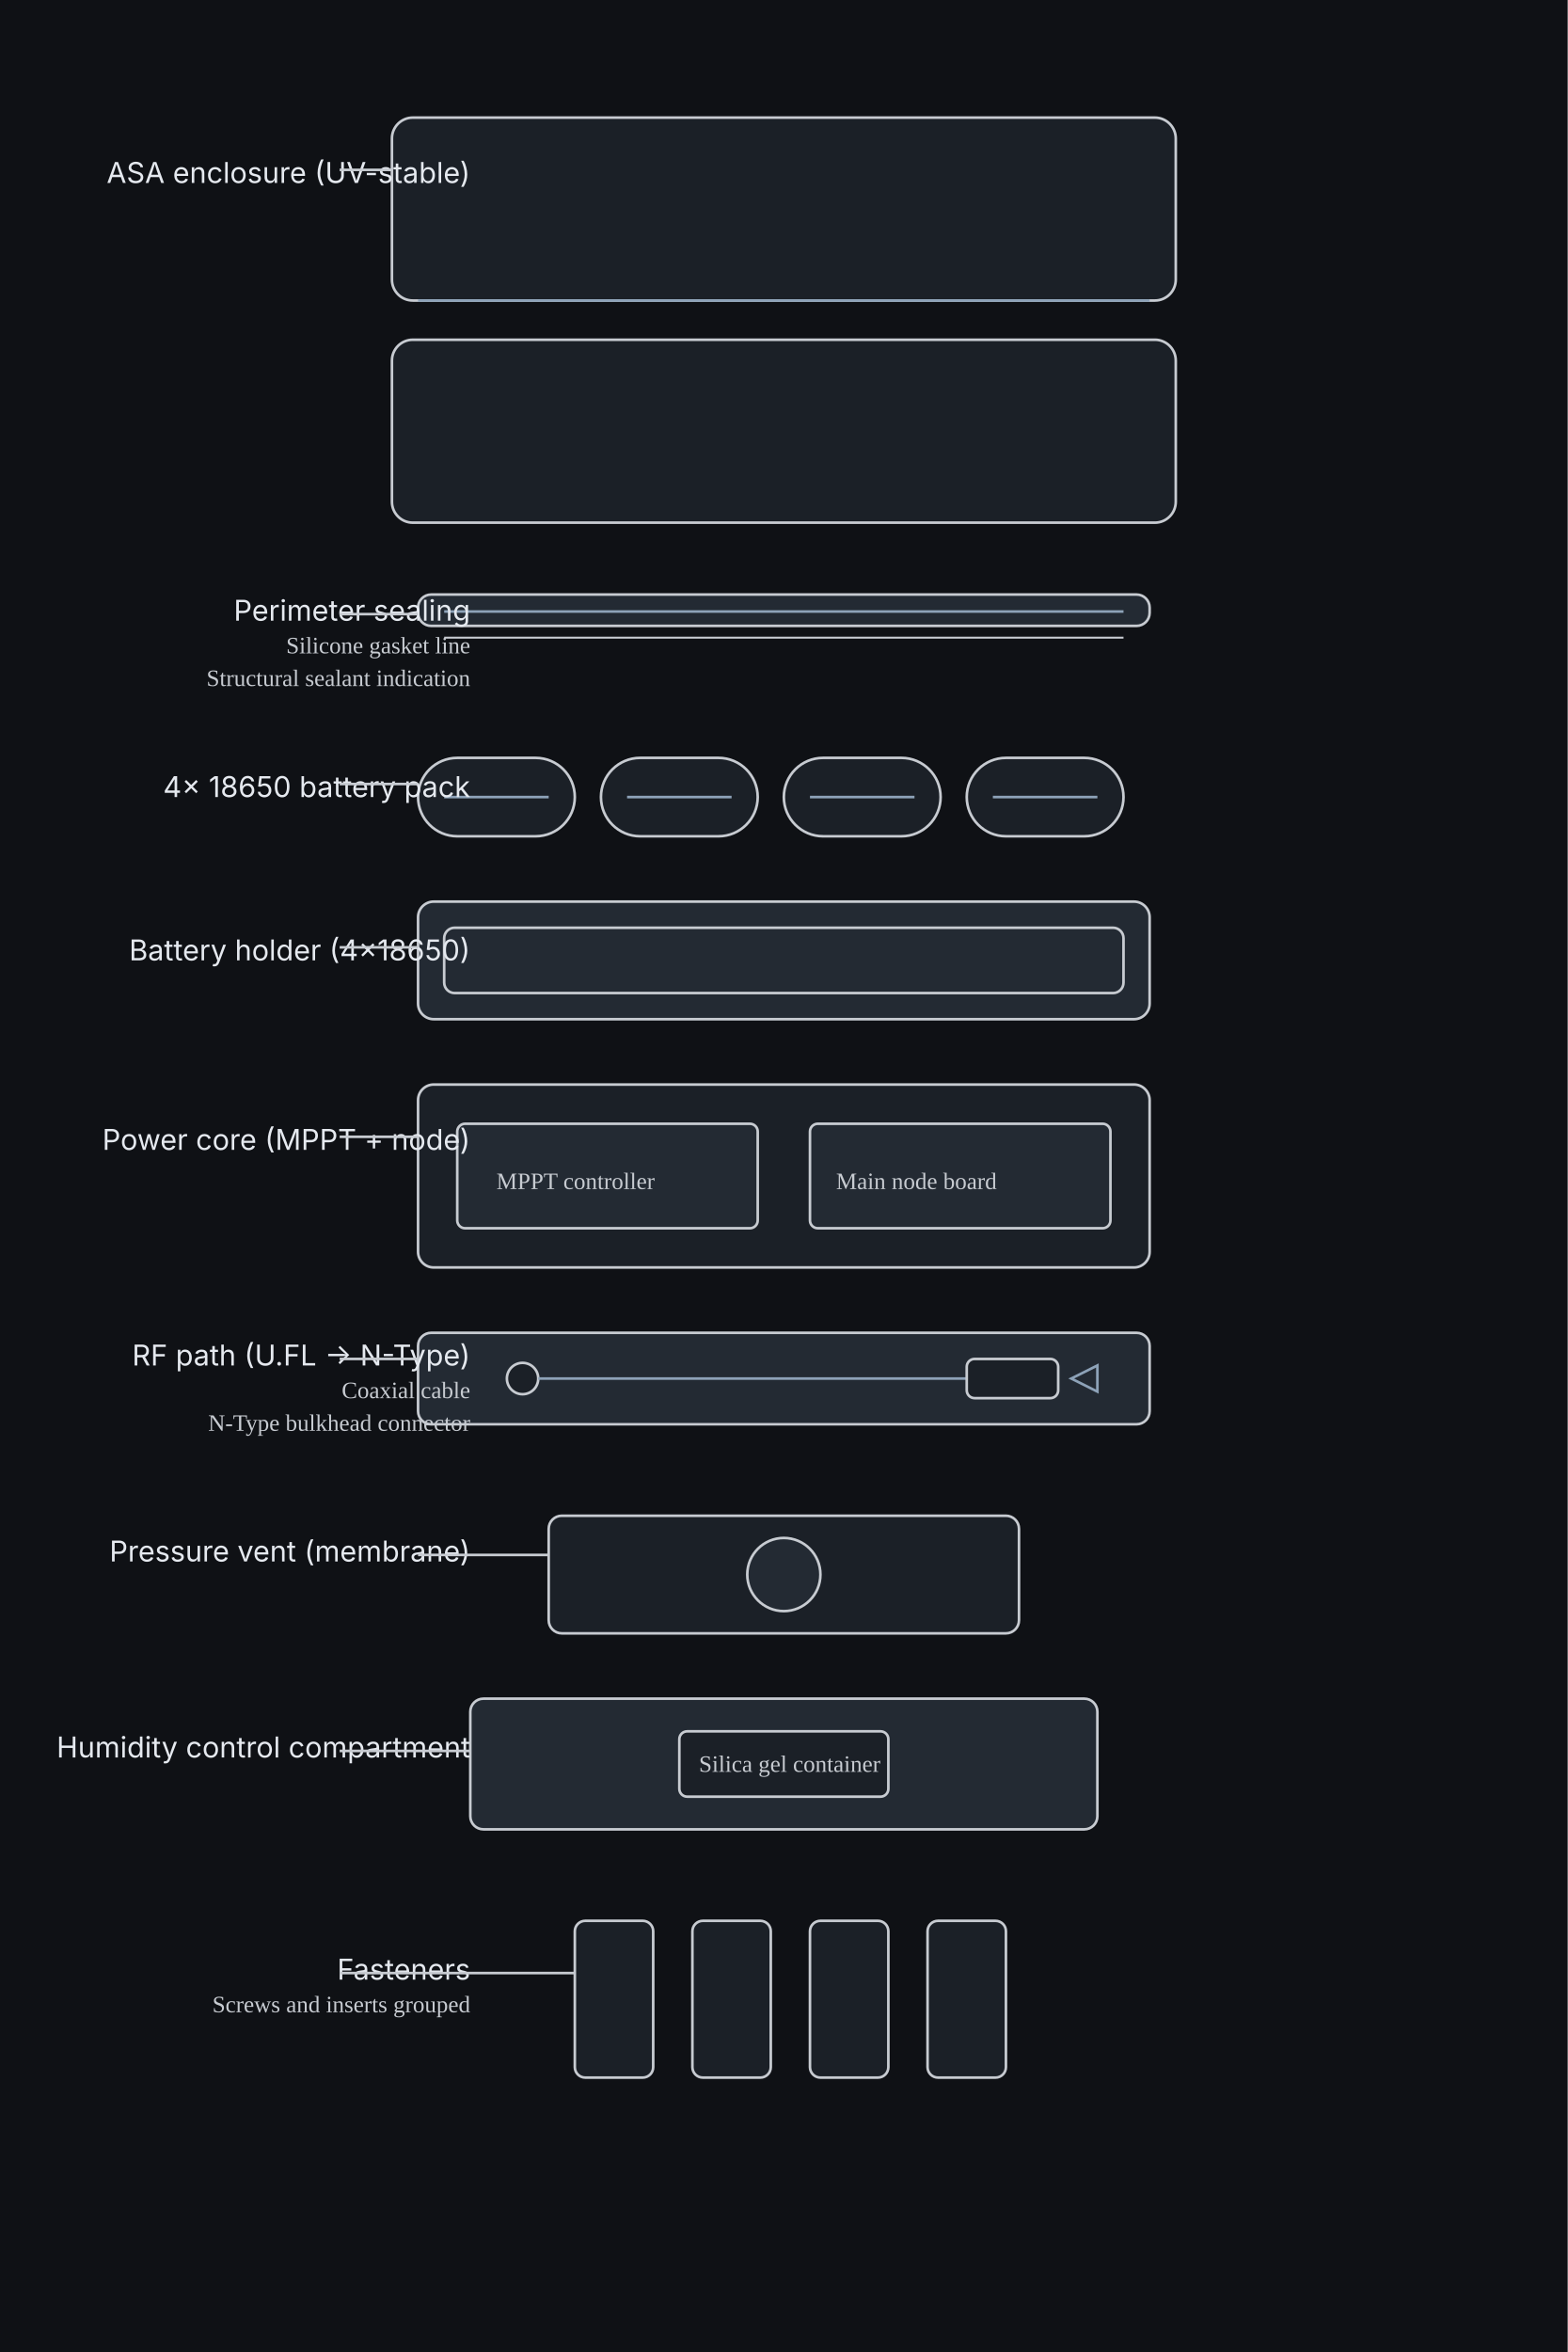
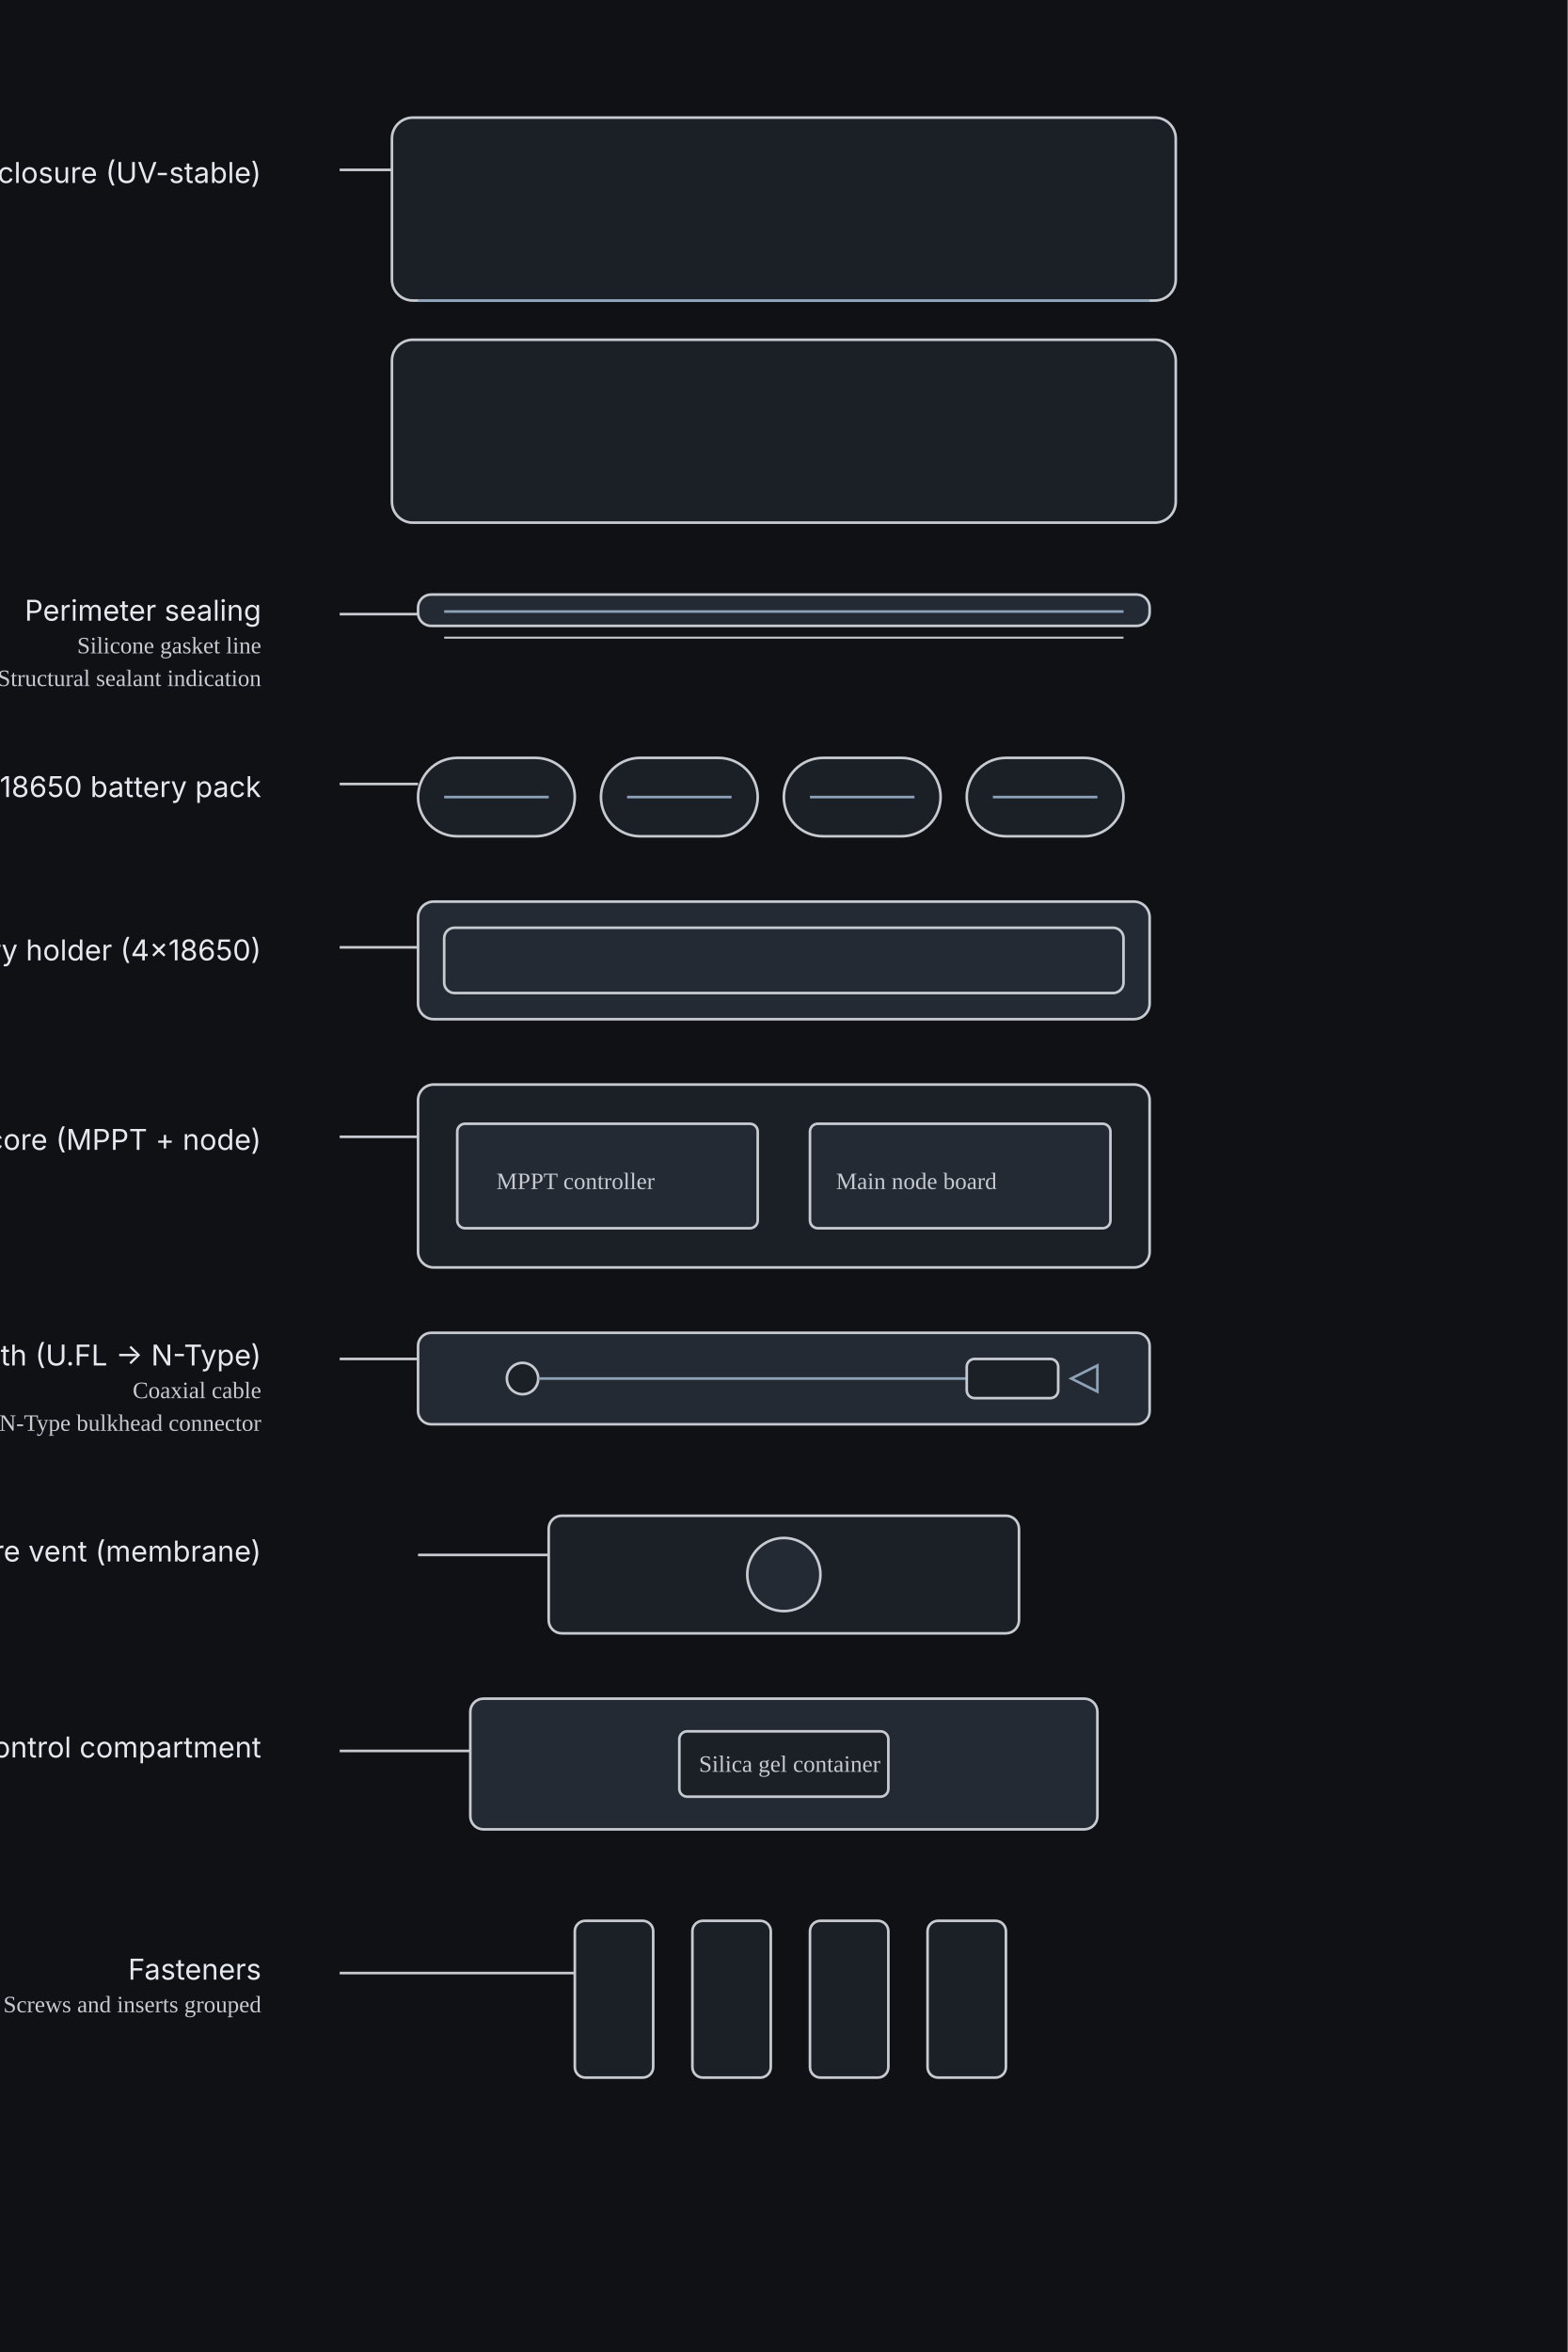
<svg xmlns="http://www.w3.org/2000/svg" width="1200" height="1800" viewBox="0 0 1200 1800">
  <defs>
    <style>
      .bg { fill: #0f1115; }
      .line { stroke: #c7cbd1; stroke-width: 2; fill: none; }
      .shape { fill: #1b2027; stroke: #c7cbd1; stroke-width: 2; }
      .shape-light { fill: #232a33; stroke: #c7cbd1; stroke-width: 2; }
      .accent { stroke: #8da2b8; stroke-width: 2; fill: none; }
      .label { fill: #e5e9ef; font-family: "Inter", "Segoe UI", Arial, sans-serif; font-size: 22px; }
      .small { font-size: 18px; fill: #c7cbd1; }
      .thin { stroke-width: 1.5; }
    </style>
  </defs>
  <rect class="bg" x="0" y="0" width="1200" height="1800" />
  <rect class="shape" x="300" y="90" width="600" height="140" rx="16" />
  <rect class="shape" x="300" y="260" width="600" height="140" rx="16" />
  <line class="accent" x1="320" y1="230" x2="880" y2="230" />
-   <text class="label" text-anchor="end" x="360" y="140">ASA enclosure (UV-stable)</text>
+   <text class="label" text-anchor="end" x="200" y="140">ASA enclosure (UV-stable)</text>
  <line class="line" x1="260" y1="130" x2="300" y2="130" />
  <rect class="shape-light" x="320" y="455" width="560" height="24" rx="10" />
  <line class="accent" x1="340" y1="468" x2="860" y2="468" />
  <path class="line thin" d="M340 488 L860 488" />
-   <text class="label" text-anchor="end" x="360" y="475">Perimeter sealing</text>
-   <text class="small" text-anchor="end" x="360" y="500">Silicone gasket line</text>
-   <text class="small" text-anchor="end" x="360" y="525">Structural sealant indication</text>
+   <text class="label" text-anchor="end" x="200" y="475">Perimeter sealing</text>
+   <text class="small" text-anchor="end" x="200" y="500">Silicone gasket line</text>
+   <text class="small" text-anchor="end" x="200" y="525">Structural sealant indication</text>
  <line class="line" x1="260" y1="470" x2="320" y2="470" />
  <g transform="translate(320,580)">
    <rect class="shape" x="0" y="0" width="120" height="60" rx="30" />
    <rect class="shape" x="140" y="0" width="120" height="60" rx="30" />
    <rect class="shape" x="280" y="0" width="120" height="60" rx="30" />
    <rect class="shape" x="420" y="0" width="120" height="60" rx="30" />
    <line class="accent" x1="20" y1="30" x2="100" y2="30" />
    <line class="accent" x1="160" y1="30" x2="240" y2="30" />
    <line class="accent" x1="300" y1="30" x2="380" y2="30" />
    <line class="accent" x1="440" y1="30" x2="520" y2="30" />
  </g>
-   <text class="label" text-anchor="end" x="360" y="610">4× 18650 battery pack</text>
+   <text class="label" text-anchor="end" x="200" y="610">4× 18650 battery pack</text>
  <line class="line" x1="260" y1="600" x2="320" y2="600" />
  <rect class="shape-light" x="320" y="690" width="560" height="90" rx="12" />
  <rect class="line" x="340" y="710" width="520" height="50" rx="8" />
-   <text class="label" text-anchor="end" x="360" y="735">Battery holder (4×18650)</text>
+   <text class="label" text-anchor="end" x="200" y="735">Battery holder (4×18650)</text>
  <line class="line" x1="260" y1="725" x2="320" y2="725" />
  <rect class="shape" x="320" y="830" width="560" height="140" rx="12" />
  <rect class="shape-light" x="350" y="860" width="230" height="80" rx="6" />
  <rect class="shape-light" x="620" y="860" width="230" height="80" rx="6" />
  <text class="small" x="380" y="910">MPPT controller</text>
  <text class="small" x="640" y="910">Main node board</text>
-   <text class="label" text-anchor="end" x="360" y="880">Power core (MPPT + node)</text>
+   <text class="label" text-anchor="end" x="200" y="880">Power core (MPPT + node)</text>
  <line class="line" x1="260" y1="870" x2="320" y2="870" />
  <g transform="translate(320,1020)">
    <rect class="shape-light" x="0" y="0" width="560" height="70" rx="10" />
    <circle class="shape" cx="80" cy="35" r="12" />
    <line class="accent" x1="92" y1="35" x2="420" y2="35" />
    <rect class="shape" x="420" y="20" width="70" height="30" rx="6" />
    <polygon class="accent" points="500,35 520,25 520,45" />
  </g>
-   <text class="label" text-anchor="end" x="360" y="1045">RF path (U.FL → N-Type)</text>
-   <text class="small" text-anchor="end" x="360" y="1070">Coaxial cable</text>
-   <text class="small" text-anchor="end" x="360" y="1095">N-Type bulkhead connector</text>
+   <text class="label" text-anchor="end" x="200" y="1045">RF path (U.FL → N-Type)</text>
+   <text class="small" text-anchor="end" x="200" y="1070">Coaxial cable</text>
+   <text class="small" text-anchor="end" x="200" y="1095">N-Type bulkhead connector</text>
  <line class="line" x1="260" y1="1040" x2="320" y2="1040" />
  <rect class="shape" x="420" y="1160" width="360" height="90" rx="10" />
  <circle class="shape-light" cx="600" cy="1205" r="28" />
-   <text class="label" text-anchor="end" x="360" y="1195">Pressure vent (membrane)</text>
+   <text class="label" text-anchor="end" x="200" y="1195">Pressure vent (membrane)</text>
  <line class="line" x1="320" y1="1190" x2="420" y2="1190" />
  <rect class="shape-light" x="360" y="1300" width="480" height="100" rx="10" />
  <rect class="shape" x="520" y="1325" width="160" height="50" rx="6" />
  <text class="small" x="535" y="1356">Silica gel container</text>
-   <text class="label" text-anchor="end" x="360" y="1345">Humidity control compartment</text>
+   <text class="label" text-anchor="end" x="200" y="1345">Humidity control compartment</text>
  <line class="line" x1="260" y1="1340" x2="360" y2="1340" />
  <g transform="translate(440,1470)">
    <rect class="shape" x="0" y="0" width="60" height="120" rx="8" />
    <rect class="shape" x="90" y="0" width="60" height="120" rx="8" />
    <rect class="shape" x="180" y="0" width="60" height="120" rx="8" />
    <rect class="shape" x="270" y="0" width="60" height="120" rx="8" />
  </g>
-   <text class="label" text-anchor="end" x="360" y="1515">Fasteners</text>
-   <text class="small" text-anchor="end" x="360" y="1540">Screws and inserts grouped</text>
+   <text class="label" text-anchor="end" x="200" y="1515">Fasteners</text>
+   <text class="small" text-anchor="end" x="200" y="1540">Screws and inserts grouped</text>
  <line class="line" x1="260" y1="1510" x2="440" y2="1510" />
</svg>
